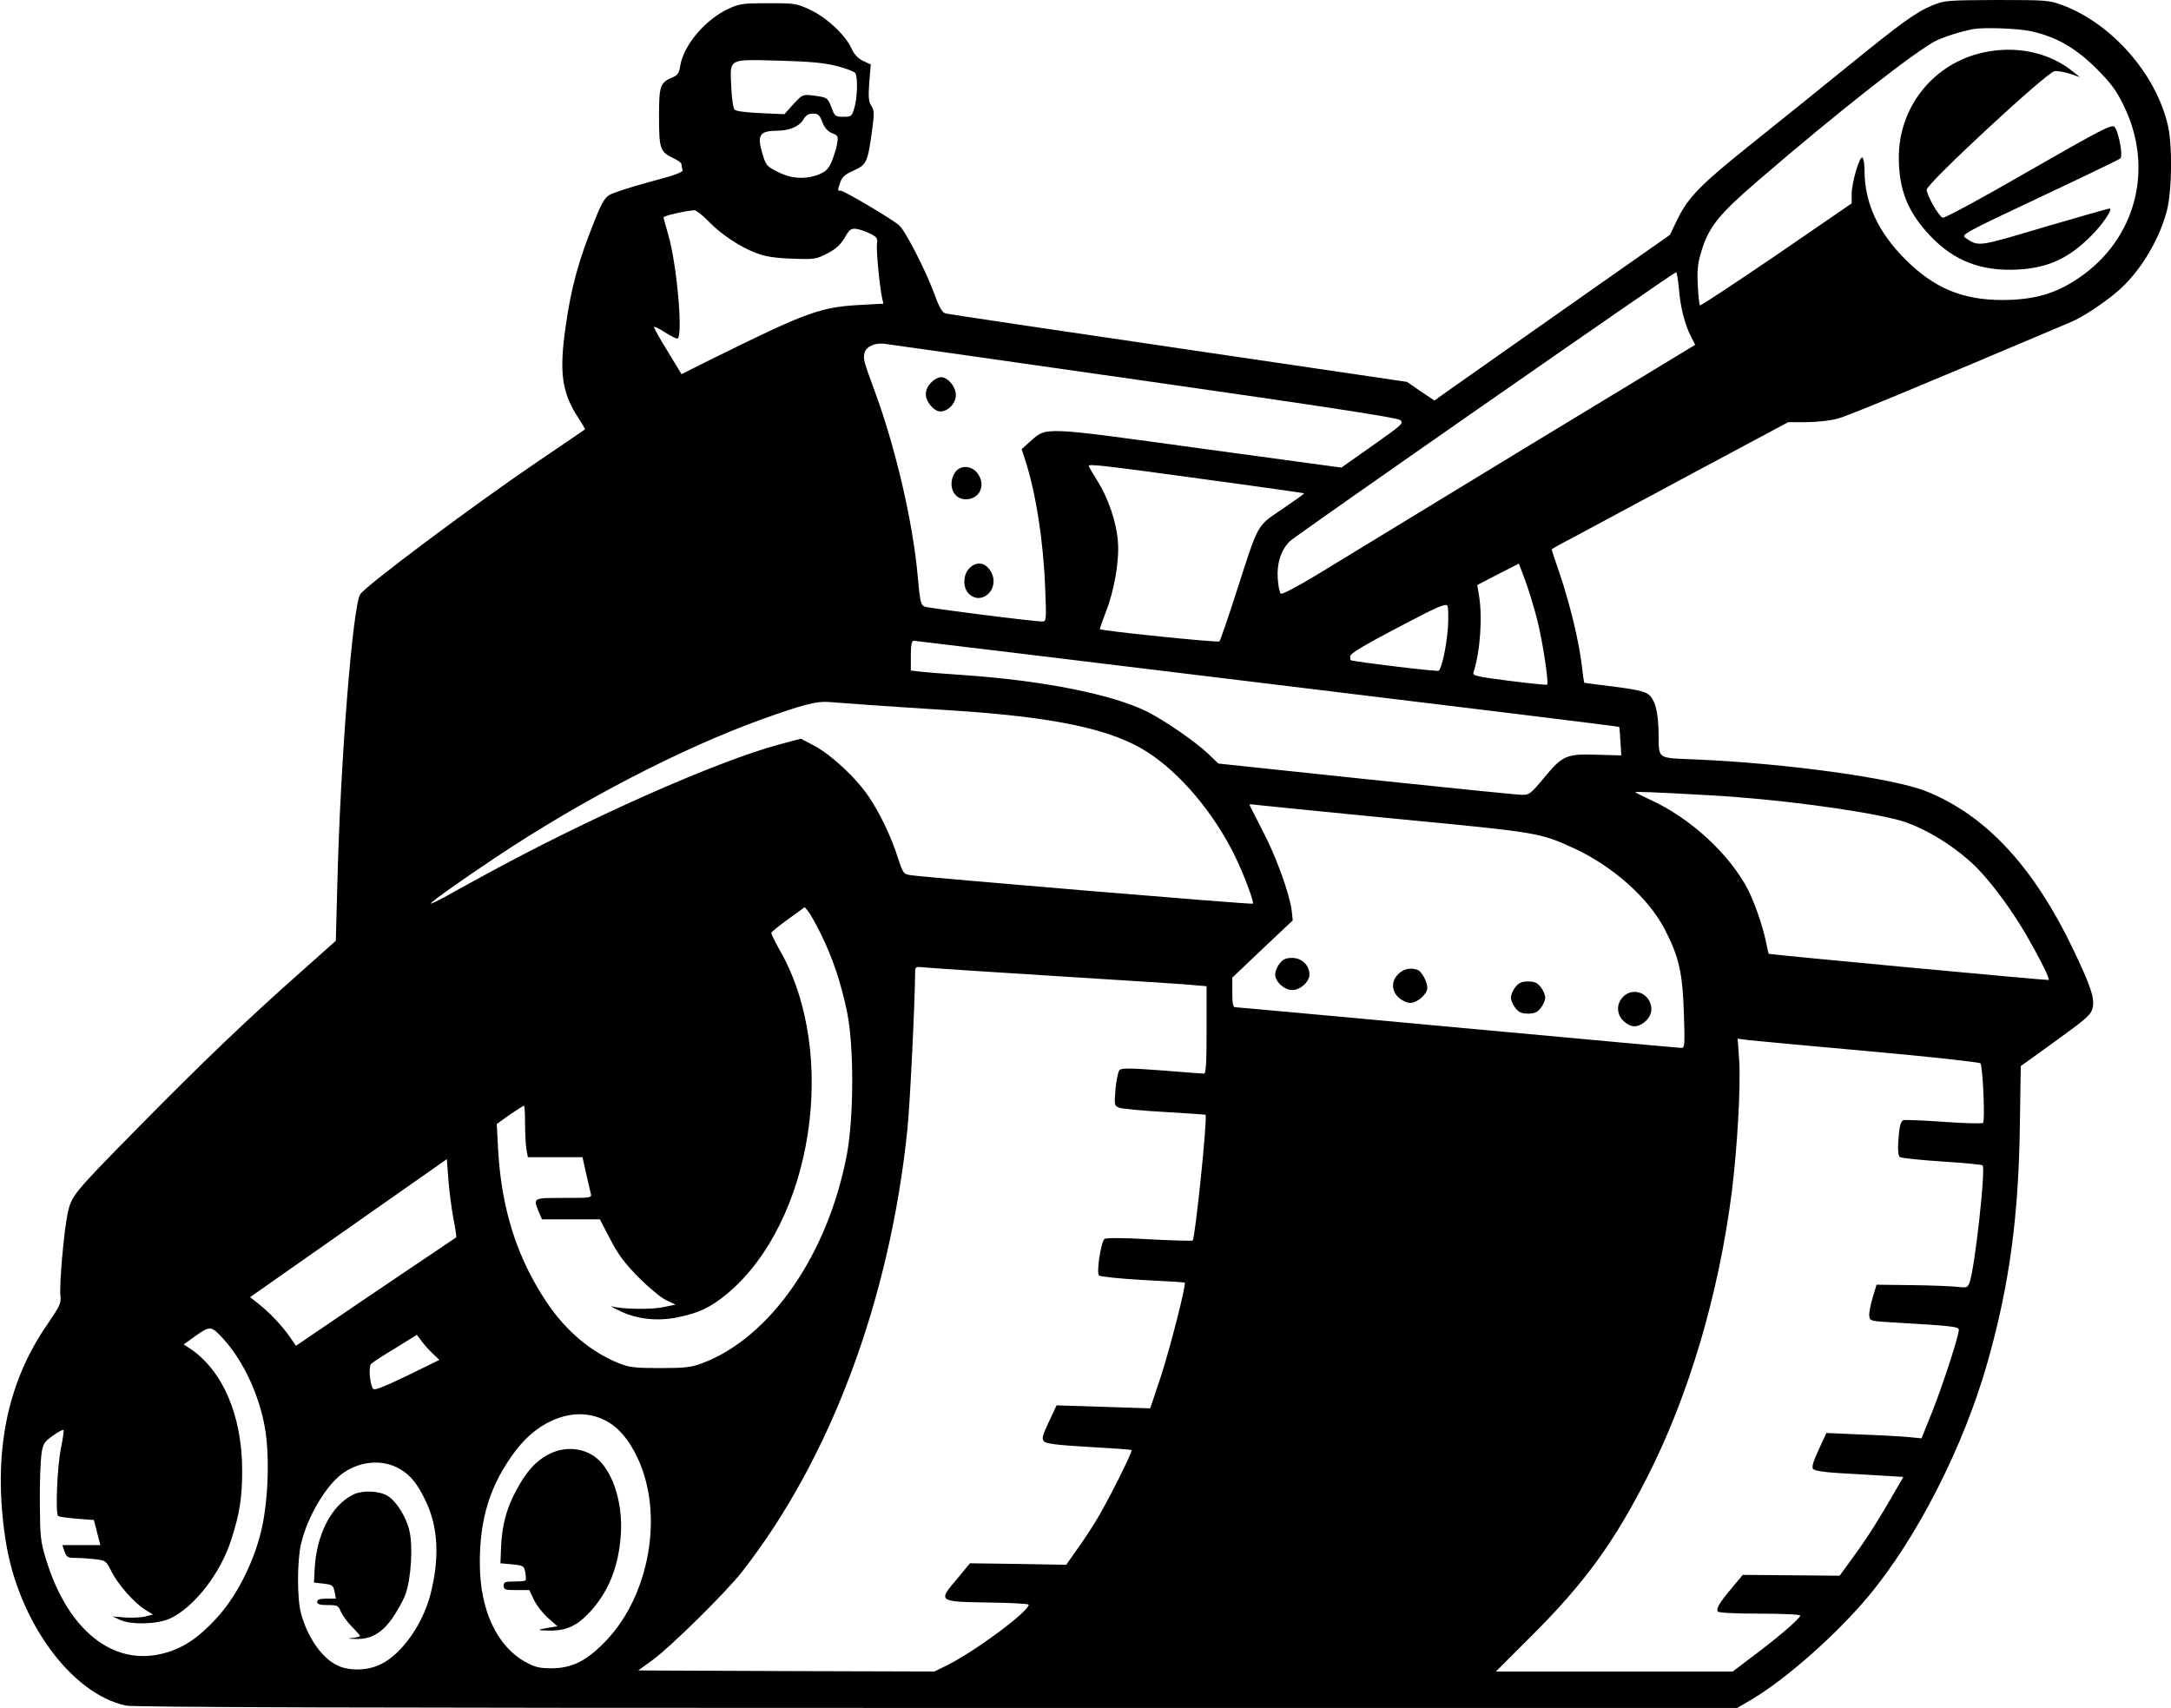
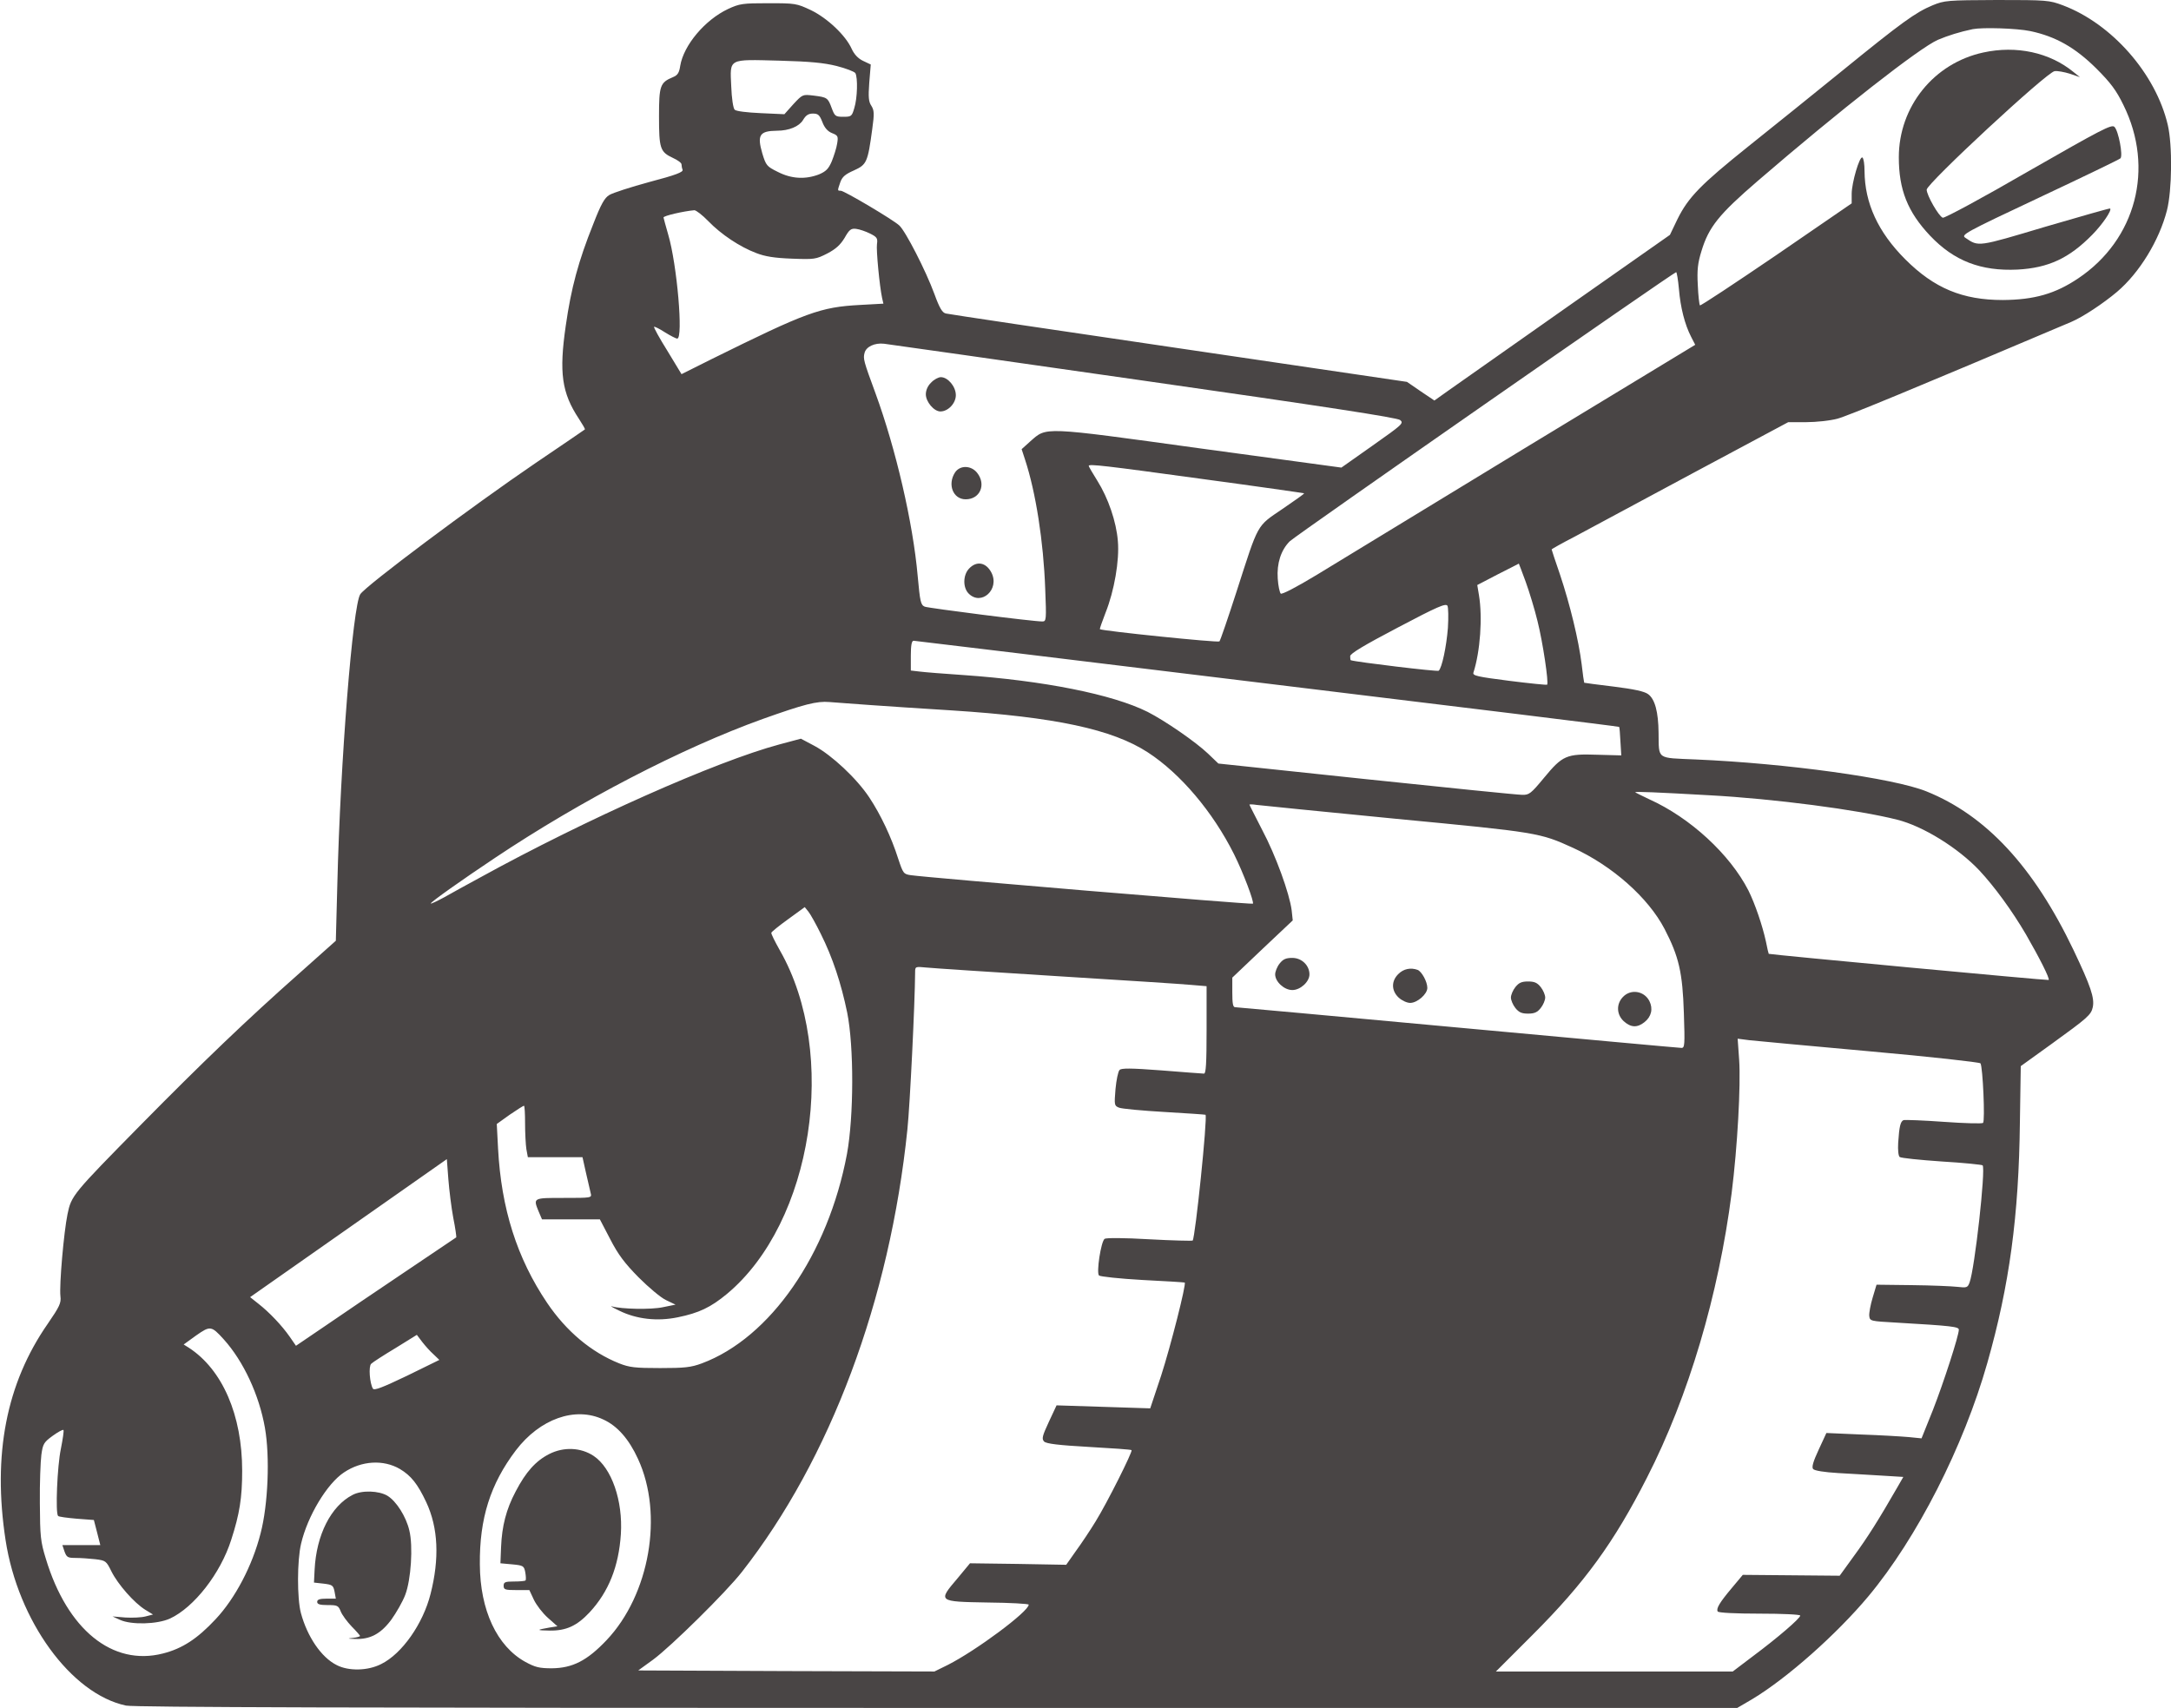
<svg xmlns="http://www.w3.org/2000/svg" version="1.0" width="1013pt" height="797pt" viewBox="0 0 1013 797" preserveAspectRatio="xMidYMid meet">
-   <g transform="translate(0,797) scale(0.1,-0.1)" fill="#000000" stroke="none">
+   <g transform="translate(0,797) scale(0.1,-0.1)" fill="#494545" stroke="none">
    <path d="M9017 7945 c-79 -33 -143 -79 -422 -306 -132 -107 -329 -266 -437 -352 -222 -178 -280 -237 -331 -340 l-35 -73 -483 -339 c-266 -187 -513 -361 -550 -387 l-66 -47 -64 43 -64 44 -1065 157 c-586 86 -1075 159 -1086 162 -17 3 -30 25 -54 91 -40 109 -135 294 -164 320 -29 27 -257 162 -273 162 -16 0 -16 -1 -2 40 9 25 23 37 64 55 59 27 64 37 85 193 10 72 9 87 -4 108 -13 19 -15 40 -10 108 l7 85 -36 17 c-23 11 -41 30 -53 56 -28 63 -114 144 -191 181 -66 31 -72 32 -198 32 -120 0 -134 -2 -188 -27 -108 -51 -207 -169 -223 -265 -5 -33 -12 -44 -34 -53 -60 -25 -65 -40 -65 -183 0 -150 5 -166 65 -194 22 -10 40 -23 40 -30 0 -6 2 -18 5 -25 4 -11 -32 -25 -154 -57 -88 -24 -172 -51 -188 -61 -22 -13 -39 -43 -75 -136 -69 -172 -103 -298 -128 -473 -32 -220 -19 -314 61 -435 17 -26 30 -48 28 -50 -2 -2 -105 -72 -229 -156 -297 -202 -793 -573 -819 -613 -35 -54 -93 -777 -107 -1354 l-7 -263 -166 -148 c-251 -222 -459 -422 -741 -708 -322 -327 -327 -333 -345 -420 -17 -82 -39 -331 -33 -383 4 -31 -4 -48 -59 -128 -194 -279 -258 -611 -197 -1010 58 -377 306 -718 562 -772 38 -8 1090 -11 3786 -11 l3732 0 70 41 c163 98 393 302 542 480 227 272 444 698 555 1089 103 362 147 685 152 1125 l4 260 143 103 c170 123 185 136 193 172 9 43 -10 99 -90 267 -186 389 -408 628 -686 740 -153 62 -655 131 -1076 149 -186 8 -172 -2 -174 124 -1 98 -17 158 -49 181 -18 13 -65 23 -160 35 -74 9 -136 17 -138 18 -1 2 -7 41 -12 87 -14 112 -54 277 -101 418 -22 63 -39 116 -39 117 0 2 48 29 108 60 59 32 307 165 551 296 l445 238 84 0 c46 0 111 7 145 16 49 13 356 140 1092 452 54 23 149 86 213 140 105 89 197 240 233 380 24 94 26 305 4 399 -56 239 -261 472 -489 558 -64 24 -74 25 -309 25 -232 -1 -244 -2 -300 -25z m456 -120 c119 -25 210 -77 308 -174 68 -68 94 -103 127 -171 146 -295 59 -628 -211 -809 -107 -72 -205 -100 -352 -101 -188 0 -320 55 -455 190 -127 127 -189 262 -190 412 0 31 -4 59 -10 63 -13 8 -50 -118 -50 -170 l0 -44 -351 -241 c-194 -132 -354 -238 -357 -235 -3 3 -8 46 -10 95 -4 70 0 103 17 158 34 113 82 172 263 328 383 330 755 621 840 658 47 20 101 37 163 50 47 9 205 4 268 -9z m-5569 -163 c43 -11 82 -26 87 -33 12 -20 10 -117 -5 -164 -11 -38 -14 -40 -51 -40 -37 0 -40 3 -54 40 -18 49 -21 51 -85 59 -51 6 -51 6 -94 -40 l-42 -47 -110 5 c-66 3 -115 9 -122 16 -7 7 -14 54 -16 109 -6 132 -17 126 223 120 145 -4 209 -10 269 -25z m-67 -261 c10 -27 25 -44 45 -52 28 -11 30 -15 24 -50 -3 -20 -15 -57 -25 -82 -15 -35 -27 -47 -60 -61 -63 -24 -128 -21 -192 12 -51 25 -55 30 -72 86 -25 86 -13 105 68 106 57 0 104 20 122 50 13 22 25 30 46 30 24 0 31 -6 44 -39z m-532 -463 c60 -62 147 -120 224 -149 41 -16 85 -23 166 -26 105 -4 112 -3 165 24 40 21 61 40 81 73 22 39 30 45 54 42 16 -2 45 -12 65 -22 32 -16 36 -22 32 -49 -4 -28 12 -196 24 -252 l6 -26 -109 -6 c-186 -10 -250 -34 -691 -252 l-142 -71 -66 109 c-37 59 -65 110 -62 112 2 2 25 -9 51 -26 26 -16 51 -29 57 -29 29 0 -1 346 -42 485 -11 39 -21 74 -22 80 -1 8 96 30 144 34 8 0 38 -23 65 -51z m4529 -317 c7 -85 27 -165 57 -223 l19 -37 -803 -487 c-441 -269 -874 -532 -962 -586 -99 -60 -164 -93 -169 -88 -5 5 -12 37 -14 70 -5 71 15 133 56 174 26 26 1791 1255 1803 1256 3 0 9 -35 13 -79z m-2500 -427 c854 -122 1185 -173 1199 -184 18 -15 11 -21 -128 -119 l-146 -103 -662 90 c-739 102 -712 100 -789 33 l-41 -37 16 -49 c50 -152 86 -382 94 -602 6 -146 5 -153 -13 -153 -39 -1 -530 62 -549 69 -19 8 -22 23 -33 143 -22 249 -102 593 -197 853 -56 152 -58 161 -51 188 7 29 47 48 91 43 17 -2 561 -79 1209 -172z m275 -459 c260 -35 475 -66 476 -67 2 -2 -44 -34 -101 -73 -122 -83 -110 -62 -214 -385 -40 -124 -76 -229 -80 -233 -6 -7 -549 49 -558 57 -1 2 11 37 27 78 40 100 65 243 57 333 -7 90 -45 201 -96 282 -22 35 -40 66 -40 69 0 10 77 1 529 -61z m1510 -480 c17 -47 42 -129 55 -183 25 -99 53 -288 45 -297 -3 -2 -82 6 -177 18 -149 19 -171 24 -167 38 32 99 43 258 26 361 l-8 48 96 50 c53 27 97 49 98 50 0 0 15 -38 32 -85z m-363 -215 c-7 -89 -28 -187 -43 -200 -6 -5 -381 40 -410 49 -2 1 -3 9 -3 19 0 12 63 50 223 134 186 98 223 114 231 101 4 -8 5 -55 2 -103z m-842 -260 c901 -109 1640 -200 1641 -202 2 -2 4 -32 6 -68 l4 -65 -111 3 c-145 5 -163 -3 -249 -107 -62 -75 -70 -81 -103 -80 -21 0 -347 33 -727 73 l-690 73 -48 46 c-59 56 -200 153 -282 195 -164 82 -486 146 -861 172 -88 6 -178 13 -201 16 l-43 5 0 70 c0 48 4 69 13 69 6 0 749 -90 1651 -200z m-1854 -100 c74 -5 245 -17 380 -25 483 -31 750 -88 916 -196 152 -99 303 -277 402 -475 43 -86 95 -224 88 -231 -5 -5 -1523 122 -1596 133 -34 5 -36 8 -59 77 -32 101 -82 206 -135 286 -59 89 -175 197 -255 240 l-64 34 -101 -27 c-294 -79 -900 -348 -1396 -621 -58 -31 -133 -73 -167 -92 -35 -19 -63 -32 -63 -29 0 7 144 109 300 213 401 268 871 512 1249 648 194 69 252 84 311 79 30 -2 116 -9 190 -14z m3915 -421 c300 -16 697 -68 877 -114 121 -30 285 -132 384 -237 70 -75 152 -187 217 -298 64 -111 113 -208 106 -213 -3 -3 -1295 118 -1306 122 -1 1 -7 26 -13 57 -16 74 -51 177 -82 239 -86 168 -271 339 -462 425 -36 17 -66 32 -66 33 0 4 98 0 345 -14z m-1460 -110 c661 -63 670 -65 824 -135 184 -84 352 -233 428 -379 67 -129 84 -204 90 -392 5 -149 4 -163 -11 -163 -10 0 -479 43 -1043 95 -565 52 -1032 95 -1040 95 -10 0 -13 18 -13 69 l0 69 141 134 141 133 -5 47 c-10 78 -74 256 -138 376 -32 63 -59 115 -59 117 0 2 15 2 33 -1 17 -2 311 -32 652 -65z m-2685 -537 c55 -110 95 -231 123 -367 32 -159 31 -485 -1 -660 -88 -469 -358 -858 -677 -977 -51 -19 -81 -22 -195 -22 -117 0 -143 3 -191 22 -130 52 -246 149 -336 282 -141 209 -214 440 -229 720 l-6 115 60 43 c34 23 63 42 67 42 3 0 5 -37 5 -82 0 -46 3 -100 6 -120 l7 -38 127 0 128 0 16 -72 c9 -40 19 -83 22 -95 6 -23 6 -23 -125 -23 -145 0 -144 1 -117 -65 l15 -35 135 0 135 0 48 -92 c37 -72 67 -112 133 -179 47 -47 104 -95 128 -106 l44 -21 -59 -12 c-55 -12 -194 -9 -238 4 -11 4 4 -6 34 -20 81 -40 178 -51 274 -31 98 20 153 46 229 109 401 334 522 1122 247 1603 -23 41 -41 77 -40 82 0 4 36 33 79 64 l77 56 17 -21 c9 -11 36 -59 58 -104z m1100 -197 c305 -19 588 -37 628 -41 l72 -6 0 -204 c0 -157 -3 -204 -12 -204 -7 0 -96 7 -198 15 -144 11 -188 11 -196 2 -7 -7 -15 -47 -19 -89 -6 -75 -6 -78 17 -87 12 -5 108 -14 212 -20 104 -6 190 -12 191 -13 10 -13 -48 -574 -60 -587 -3 -2 -94 0 -203 6 -118 7 -201 7 -208 2 -17 -14 -39 -158 -26 -171 5 -5 96 -15 204 -21 106 -5 194 -11 196 -12 8 -7 -66 -298 -110 -434 l-51 -153 -218 7 -219 7 -36 -77 c-31 -67 -34 -79 -22 -92 11 -10 66 -17 209 -25 107 -6 196 -12 199 -15 6 -6 -114 -246 -168 -333 -25 -41 -67 -104 -92 -138 l-45 -64 -224 4 -225 3 -58 -70 c-93 -109 -92 -109 140 -113 105 -1 192 -6 192 -10 0 -32 -245 -214 -377 -281 l-63 -31 -691 2 -691 3 69 50 c83 61 340 314 415 410 412 526 690 1268 772 2065 12 115 35 587 36 733 0 27 1 27 53 22 28 -3 302 -21 607 -40z m3795 -351 c281 -25 513 -51 516 -56 11 -17 22 -269 12 -278 -4 -4 -87 -2 -183 5 -96 7 -181 10 -188 8 -14 -6 -20 -28 -25 -106 -2 -34 1 -61 7 -66 6 -5 94 -14 196 -21 102 -6 188 -15 191 -18 15 -17 -37 -484 -61 -547 -9 -24 -13 -25 -57 -20 -27 3 -122 7 -212 8 l-165 2 -18 -60 c-10 -33 -17 -71 -16 -85 3 -25 4 -25 128 -32 258 -15 290 -19 290 -33 0 -28 -71 -247 -121 -375 l-53 -132 -60 6 c-34 3 -134 9 -223 12 l-161 7 -36 -78 c-26 -56 -33 -81 -26 -90 7 -8 52 -15 118 -19 59 -3 151 -9 205 -12 l98 -6 -27 -47 c-88 -153 -141 -237 -202 -320 l-68 -94 -226 2 -226 2 -51 -61 c-59 -70 -74 -97 -66 -110 4 -6 83 -10 196 -10 108 0 189 -4 189 -9 0 -13 -106 -104 -220 -189 l-95 -72 -552 0 -553 0 173 173 c241 241 378 429 532 732 194 379 334 853 395 1328 27 214 43 504 35 621 l-7 99 54 -7 c29 -3 283 -27 563 -52z m-6610 -777 c10 -49 15 -89 14 -91 -2 -1 -110 -74 -239 -161 -129 -87 -297 -200 -372 -252 l-137 -93 -29 42 c-37 53 -95 114 -146 154 l-39 31 459 322 459 322 7 -93 c4 -51 14 -133 23 -181z m-1071 -567 c92 -102 165 -259 192 -412 24 -136 15 -359 -20 -493 -38 -150 -118 -303 -210 -401 -85 -91 -155 -137 -246 -160 -235 -60 -446 111 -546 442 -25 81 -27 104 -28 259 -1 94 3 195 7 226 7 52 12 59 53 89 25 18 47 30 50 27 3 -3 -3 -42 -12 -88 -17 -81 -26 -300 -13 -313 3 -4 42 -9 87 -13 l80 -6 15 -58 15 -59 -89 0 -88 0 10 -30 c10 -27 15 -30 52 -30 23 0 65 -3 92 -6 48 -6 51 -8 75 -57 30 -60 106 -147 158 -179 l36 -22 -35 -9 c-19 -5 -61 -7 -94 -5 l-60 5 35 -16 c53 -24 173 -21 233 6 112 52 236 210 286 368 39 120 51 196 51 322 0 259 -92 472 -249 574 l-24 15 58 42 c66 46 71 46 129 -18z m979 -70 l27 -26 -151 -74 c-113 -54 -153 -70 -159 -60 -15 25 -21 104 -8 116 7 7 58 40 113 73 l100 62 25 -33 c14 -18 37 -44 53 -58z m792 -304 c66 -30 120 -92 162 -184 120 -259 54 -634 -147 -846 -91 -96 -159 -130 -255 -131 -59 0 -78 5 -124 30 -132 73 -211 241 -212 455 -2 214 49 375 168 532 112 147 277 206 408 144z m-949 -231 c52 -31 83 -70 123 -155 56 -120 62 -263 20 -428 -35 -139 -133 -279 -230 -327 -62 -32 -152 -34 -208 -5 -72 36 -137 132 -167 243 -18 68 -18 245 1 324 30 128 121 280 200 332 82 55 184 61 261 16z" />
    <path d="M9254 7725 c-231 -50 -394 -253 -394 -489 0 -151 41 -255 146 -366 112 -118 237 -166 408 -158 145 8 241 53 349 163 48 49 92 114 83 122 -2 2 -137 -37 -302 -85 -318 -95 -311 -94 -373 -52 -22 14 -7 23 346 189 202 95 372 177 377 182 13 12 -9 129 -28 147 -13 13 -62 -13 -401 -207 -212 -123 -392 -220 -400 -217 -19 7 -75 105 -75 131 0 28 561 549 597 553 13 2 45 -4 71 -12 l47 -16 -30 24 c-111 91 -266 125 -421 91z" />
    <path d="M4345 6185 c-16 -15 -25 -36 -25 -55 0 -35 38 -80 68 -80 36 0 72 38 72 76 0 40 -37 84 -70 84 -11 0 -32 -11 -45 -25z" />
    <path d="M4456 5765 c-36 -56 -9 -125 50 -125 67 0 97 69 53 124 -28 35 -80 36 -103 1z" />
    <path d="M4522 5317 c-29 -30 -30 -89 -2 -117 59 -59 146 20 106 98 -25 48 -69 56 -104 19z" />
    <path d="M5971 3474 c-12 -15 -21 -38 -21 -51 0 -34 42 -73 80 -73 38 0 80 39 80 73 0 42 -36 77 -80 77 -30 0 -43 -6 -59 -26z" />
    <path d="M6525 3425 c-34 -33 -33 -78 1 -110 15 -14 39 -25 54 -25 33 0 80 41 80 70 0 29 -26 76 -45 84 -33 12 -66 5 -90 -19z" />
    <path d="M7071 3364 c-12 -15 -21 -37 -21 -49 0 -12 9 -34 21 -49 16 -20 29 -26 59 -26 30 0 43 6 59 26 12 15 21 37 21 49 0 12 -9 34 -21 49 -16 20 -29 26 -59 26 -30 0 -43 -6 -59 -26z" />
    <path d="M7572 3317 c-31 -33 -29 -81 4 -112 33 -30 63 -32 97 -5 33 26 41 63 23 99 -25 48 -88 57 -124 18z" />
    <path d="M2563 1185 c-63 -32 -109 -83 -157 -175 -44 -83 -64 -161 -68 -260 l-3 -75 55 -5 c52 -5 55 -7 61 -37 3 -18 4 -35 1 -38 -3 -3 -27 -5 -54 -5 -41 0 -48 -3 -48 -20 0 -18 7 -20 60 -20 l60 0 21 -45 c12 -25 41 -63 66 -85 l44 -39 -38 -6 c-62 -11 -61 -13 2 -14 77 -1 127 22 186 85 89 96 136 214 146 365 10 156 -43 309 -127 365 -60 40 -140 43 -207 9z" />
    <path d="M1645 994 c-101 -52 -169 -187 -177 -349 l-3 -60 45 -5 c41 -5 45 -8 51 -37 l6 -33 -43 0 c-32 0 -44 -4 -44 -15 0 -11 12 -15 49 -15 45 0 50 -2 61 -30 7 -17 30 -48 51 -70 22 -22 39 -42 39 -44 0 -3 -15 -7 -32 -9 -29 -3 -28 -4 9 -5 70 -3 120 24 169 90 23 32 53 84 65 116 27 71 37 227 19 300 -15 65 -61 137 -102 162 -40 24 -120 27 -163 4z" />
  </g>
</svg>
